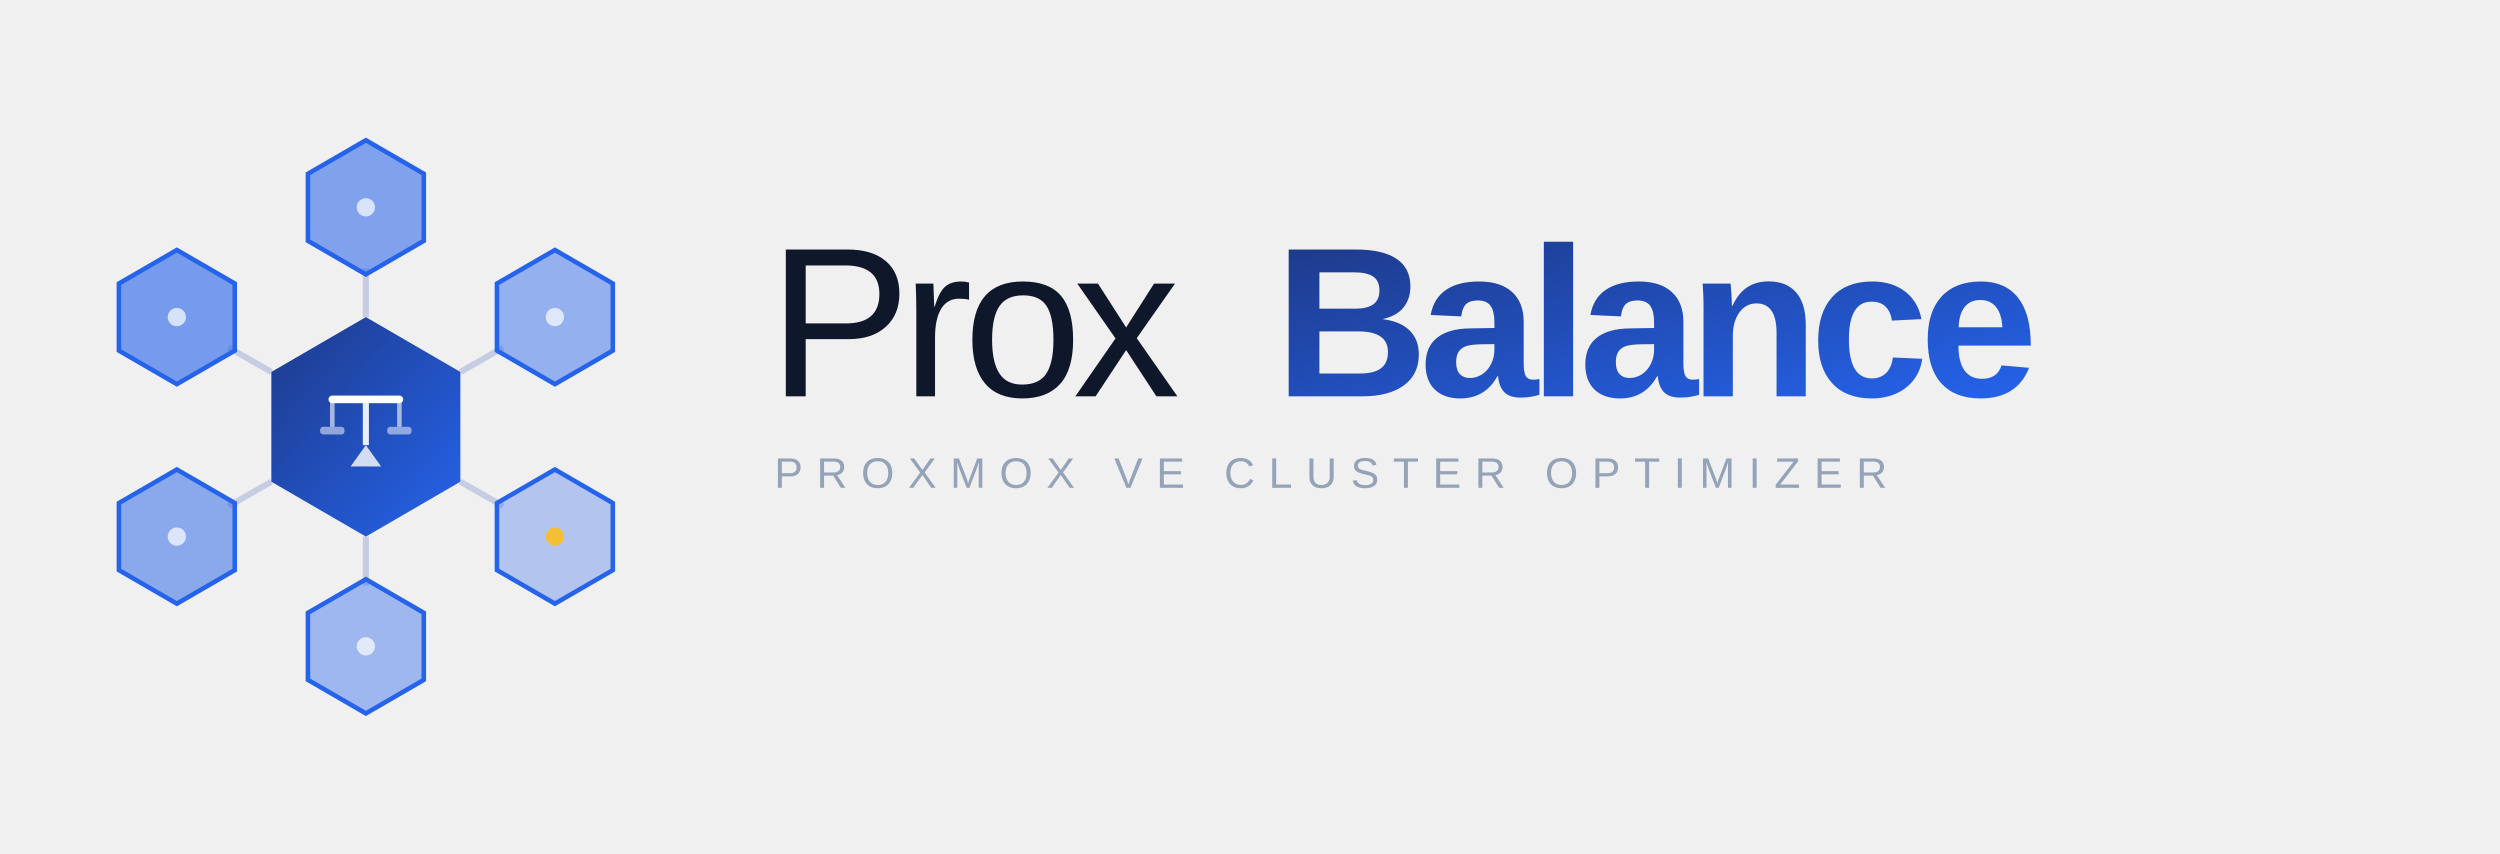
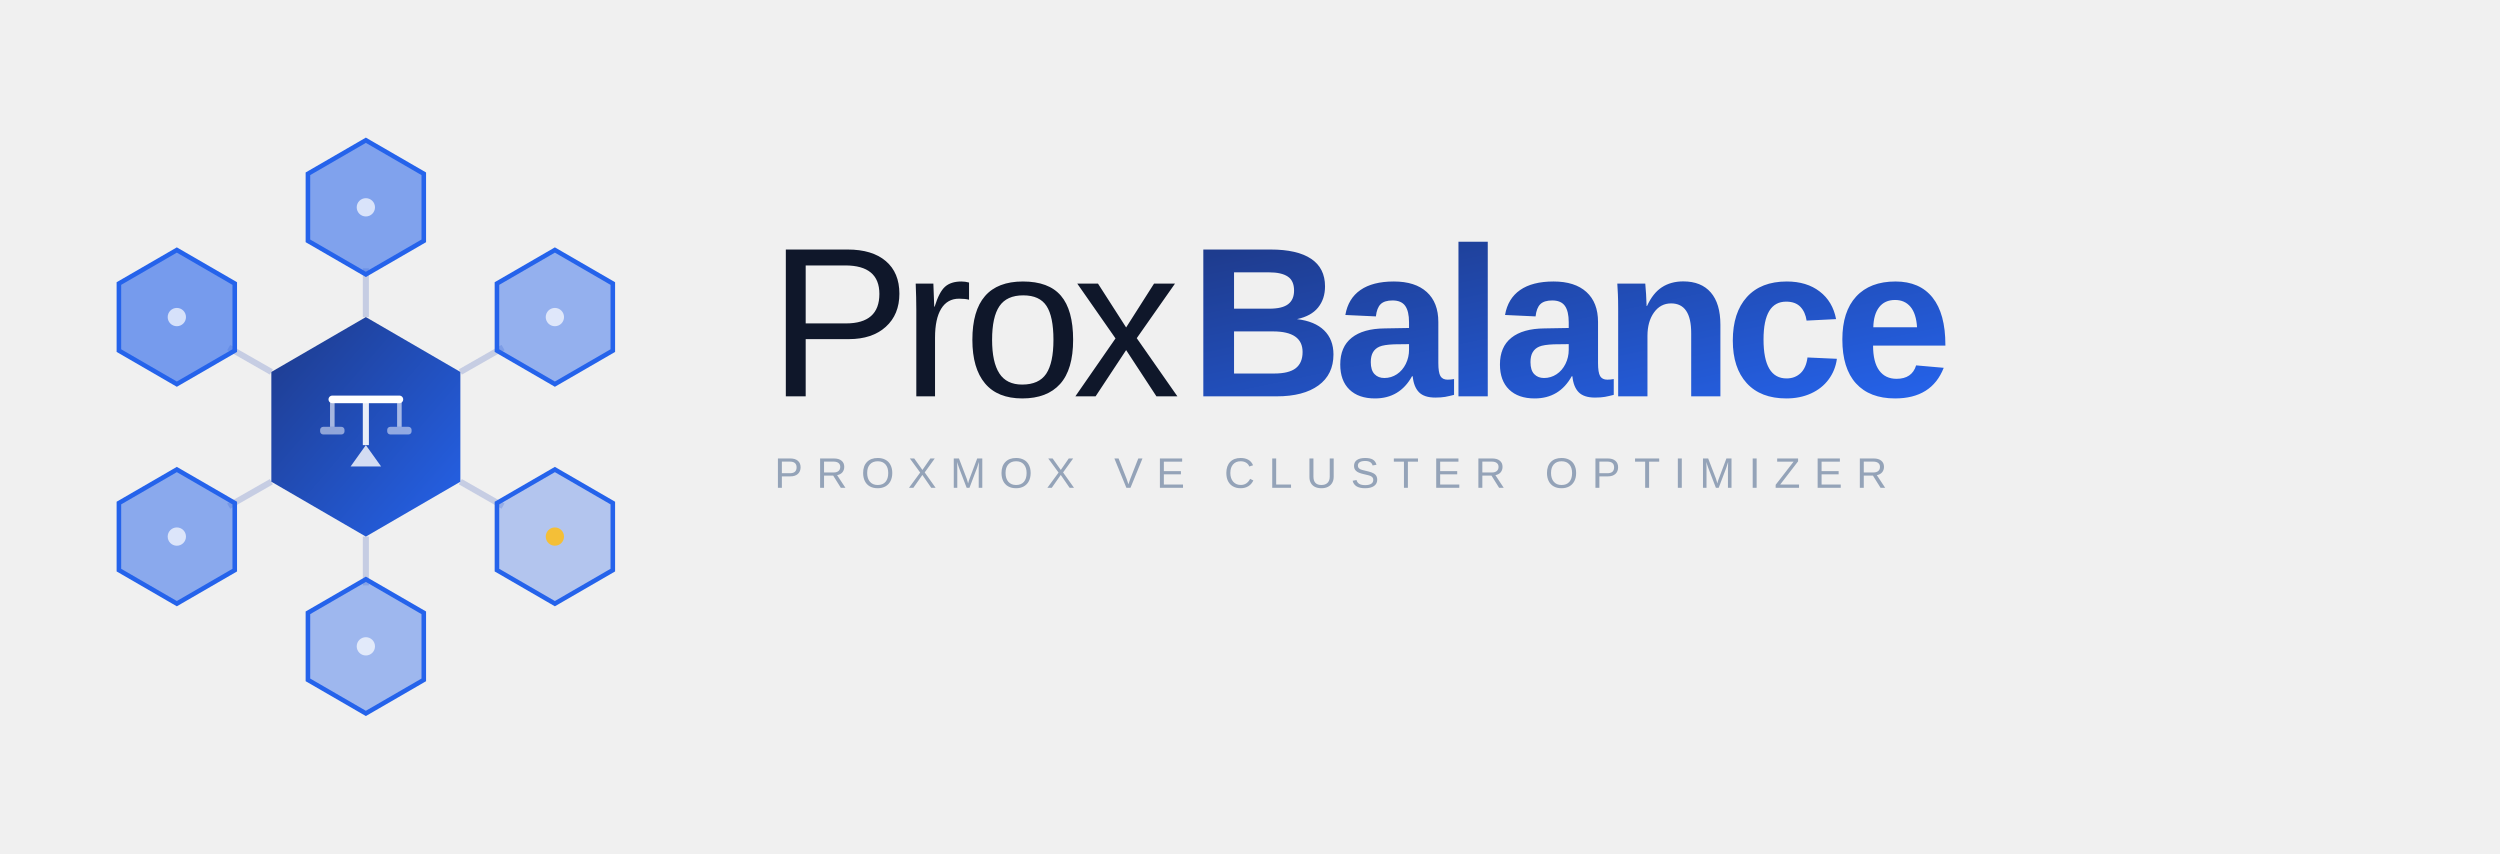
<svg xmlns="http://www.w3.org/2000/svg" viewBox="0 0 820 280" fill="none">
  <defs>
    <linearGradient id="fBlue" x1="0%" y1="0%" x2="100%" y2="100%">
      <stop offset="0%" stop-color="#1e3a8a" />
      <stop offset="100%" stop-color="#2563eb" />
    </linearGradient>
  </defs>
  <g transform="translate(120,140)">
    <line x1="0" y1="-36" x2="0" y2="-52" stroke="#1e40af" stroke-width="2" opacity="0.2" />
    <line x1="31" y1="-18" x2="45" y2="-26" stroke="#1e40af" stroke-width="2" opacity="0.2" />
    <line x1="31" y1="18" x2="45" y2="26" stroke="#1e40af" stroke-width="2" opacity="0.2" />
    <line x1="0" y1="36" x2="0" y2="52" stroke="#1e40af" stroke-width="2" opacity="0.2" />
    <line x1="-31" y1="18" x2="-45" y2="26" stroke="#1e40af" stroke-width="2" opacity="0.2" />
    <line x1="-31" y1="-18" x2="-45" y2="-26" stroke="#1e40af" stroke-width="2" opacity="0.2" />
    <polygon points="0,-36 31,-18 31,18 0,36 -31,18 -31,-18" fill="url(#fBlue)" />
    <line x1="-11" y1="-9" x2="11" y2="-9" stroke="white" stroke-width="2.5" stroke-linecap="round" />
    <line x1="0" y1="-9" x2="0" y2="6" stroke="white" stroke-width="2" opacity="0.9" />
    <polygon points="0,6 -5,13 5,13" fill="white" opacity="0.8" />
    <line x1="-11" y1="-9" x2="-11" y2="0" stroke="white" stroke-width="1.5" opacity="0.6" />
    <line x1="11" y1="-9" x2="11" y2="0" stroke="white" stroke-width="1.5" opacity="0.6" />
    <rect x="-15" y="0" width="8" height="2.5" rx="1" fill="white" opacity="0.5" />
    <rect x="7" y="0" width="8" height="2.5" rx="1" fill="white" opacity="0.5" />
    <g transform="translate(0,-72)">
      <polygon points="0,-22 19,-11 19,11 0,22 -19,11 -19,-11" fill="#2563eb" fill-opacity="0.55" stroke="#2563eb" stroke-width="1.5" />
      <circle r="3" fill="white" opacity="0.7" />
    </g>
    <g transform="translate(62,-36)">
      <polygon points="0,-22 19,-11 19,11 0,22 -19,11 -19,-11" fill="#2563eb" fill-opacity="0.45" stroke="#2563eb" stroke-width="1.5" />
      <circle r="3" fill="white" opacity="0.7" />
    </g>
    <g transform="translate(62,36)">
      <polygon points="0,-22 19,-11 19,11 0,22 -19,11 -19,-11" fill="#2563eb" fill-opacity="0.3" stroke="#2563eb" stroke-width="1.5" />
      <circle r="3" fill="#fbbf24" opacity="0.9" />
    </g>
    <g transform="translate(0,72)">
      <polygon points="0,-22 19,-11 19,11 0,22 -19,11 -19,-11" fill="#2563eb" fill-opacity="0.4" stroke="#2563eb" stroke-width="1.5" />
      <circle r="3" fill="white" opacity="0.7" />
    </g>
    <g transform="translate(-62,36)">
      <polygon points="0,-22 19,-11 19,11 0,22 -19,11 -19,-11" fill="#2563eb" fill-opacity="0.5" stroke="#2563eb" stroke-width="1.5" />
      <circle r="3" fill="white" opacity="0.7" />
    </g>
    <g transform="translate(-62,-36)">
      <polygon points="0,-22 19,-11 19,11 0,22 -19,11 -19,-11" fill="#2563eb" fill-opacity="0.6" stroke="#2563eb" stroke-width="1.5" />
      <circle r="3" fill="white" opacity="0.7" />
    </g>
  </g>
  <text x="252" y="130" font-family="'Segoe UI','Helvetica Neue',Arial,sans-serif" font-weight="300" font-size="70" fill="#0f172a" letter-spacing="-3">Prox</text>
-   <text x="418" y="130" font-family="'Segoe UI','Helvetica Neue',Arial,sans-serif" font-weight="800" font-size="70" fill="url(#fBlue)" letter-spacing="-3">Balance</text>
+   <text x="390" y="130" font-family="'Segoe UI','Helvetica Neue',Arial,sans-serif" font-weight="800" font-size="70" fill="url(#fBlue)" letter-spacing="-3">Balance</text>
  <text x="254" y="160" font-family="'Segoe UI','Helvetica Neue',Arial,sans-serif" font-weight="400" font-size="14" fill="#94a3b8" letter-spacing="4.5">PROXMOX VE CLUSTER OPTIMIZER</text>
</svg>
